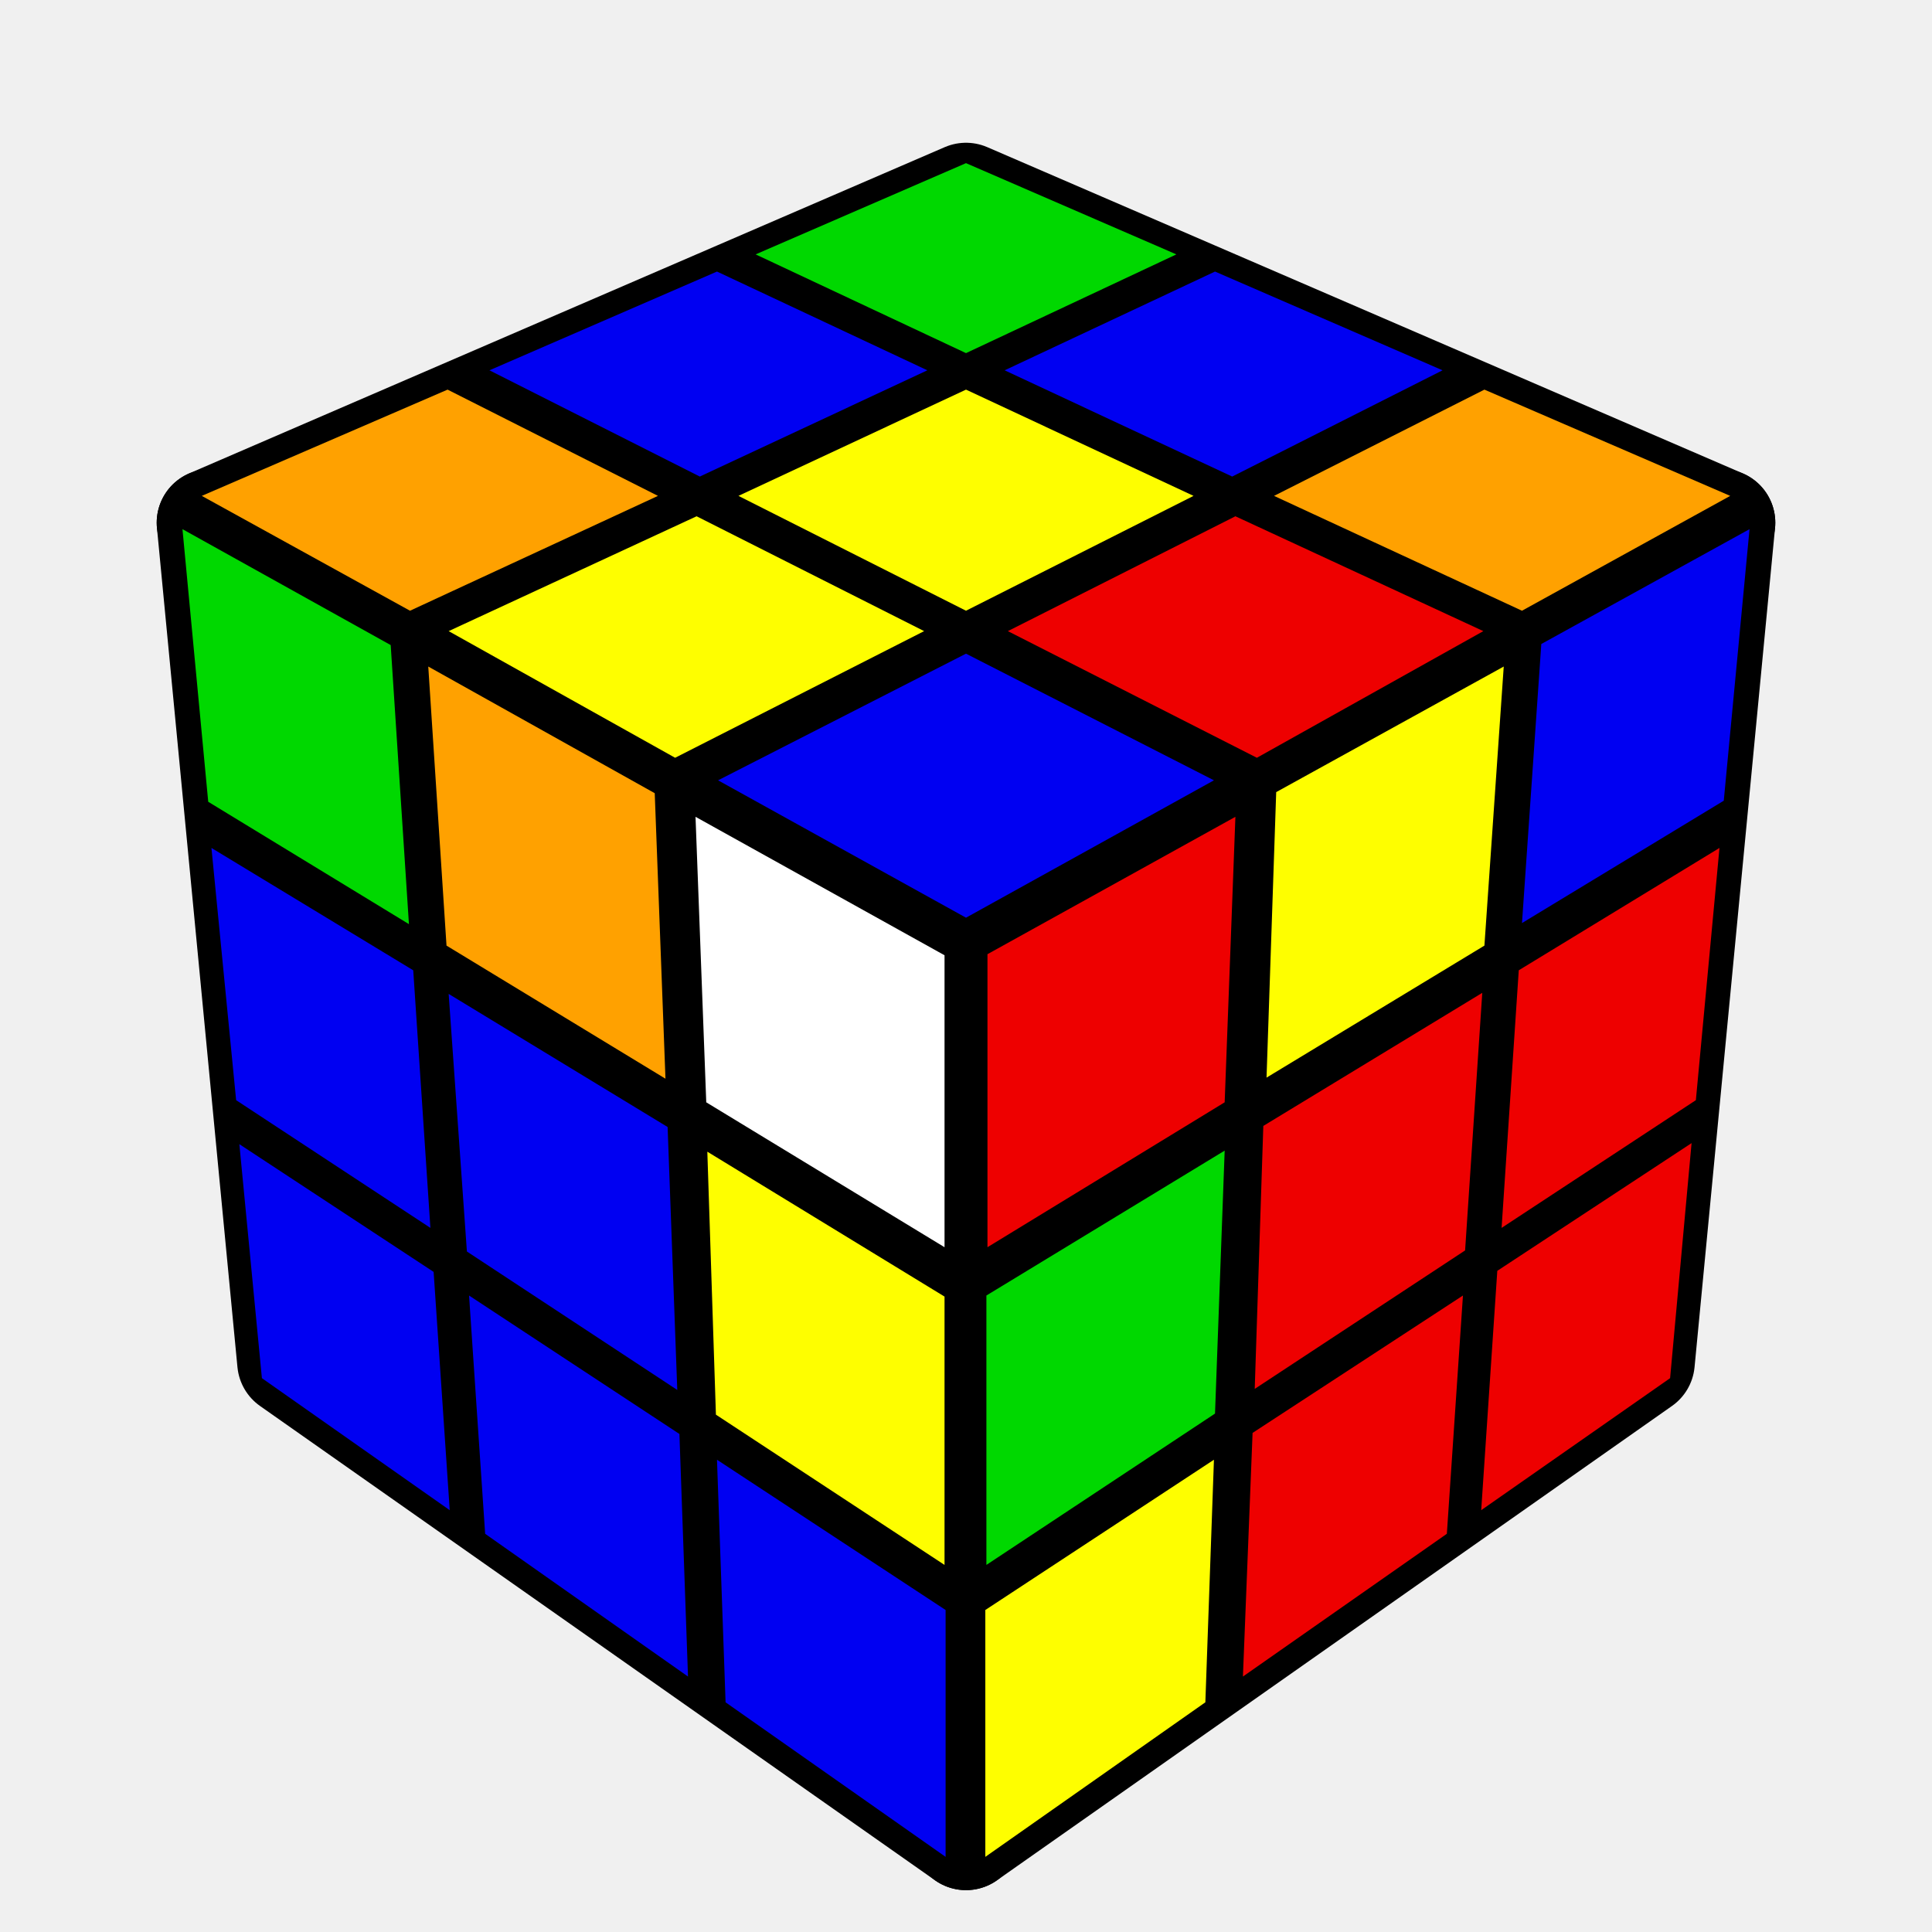
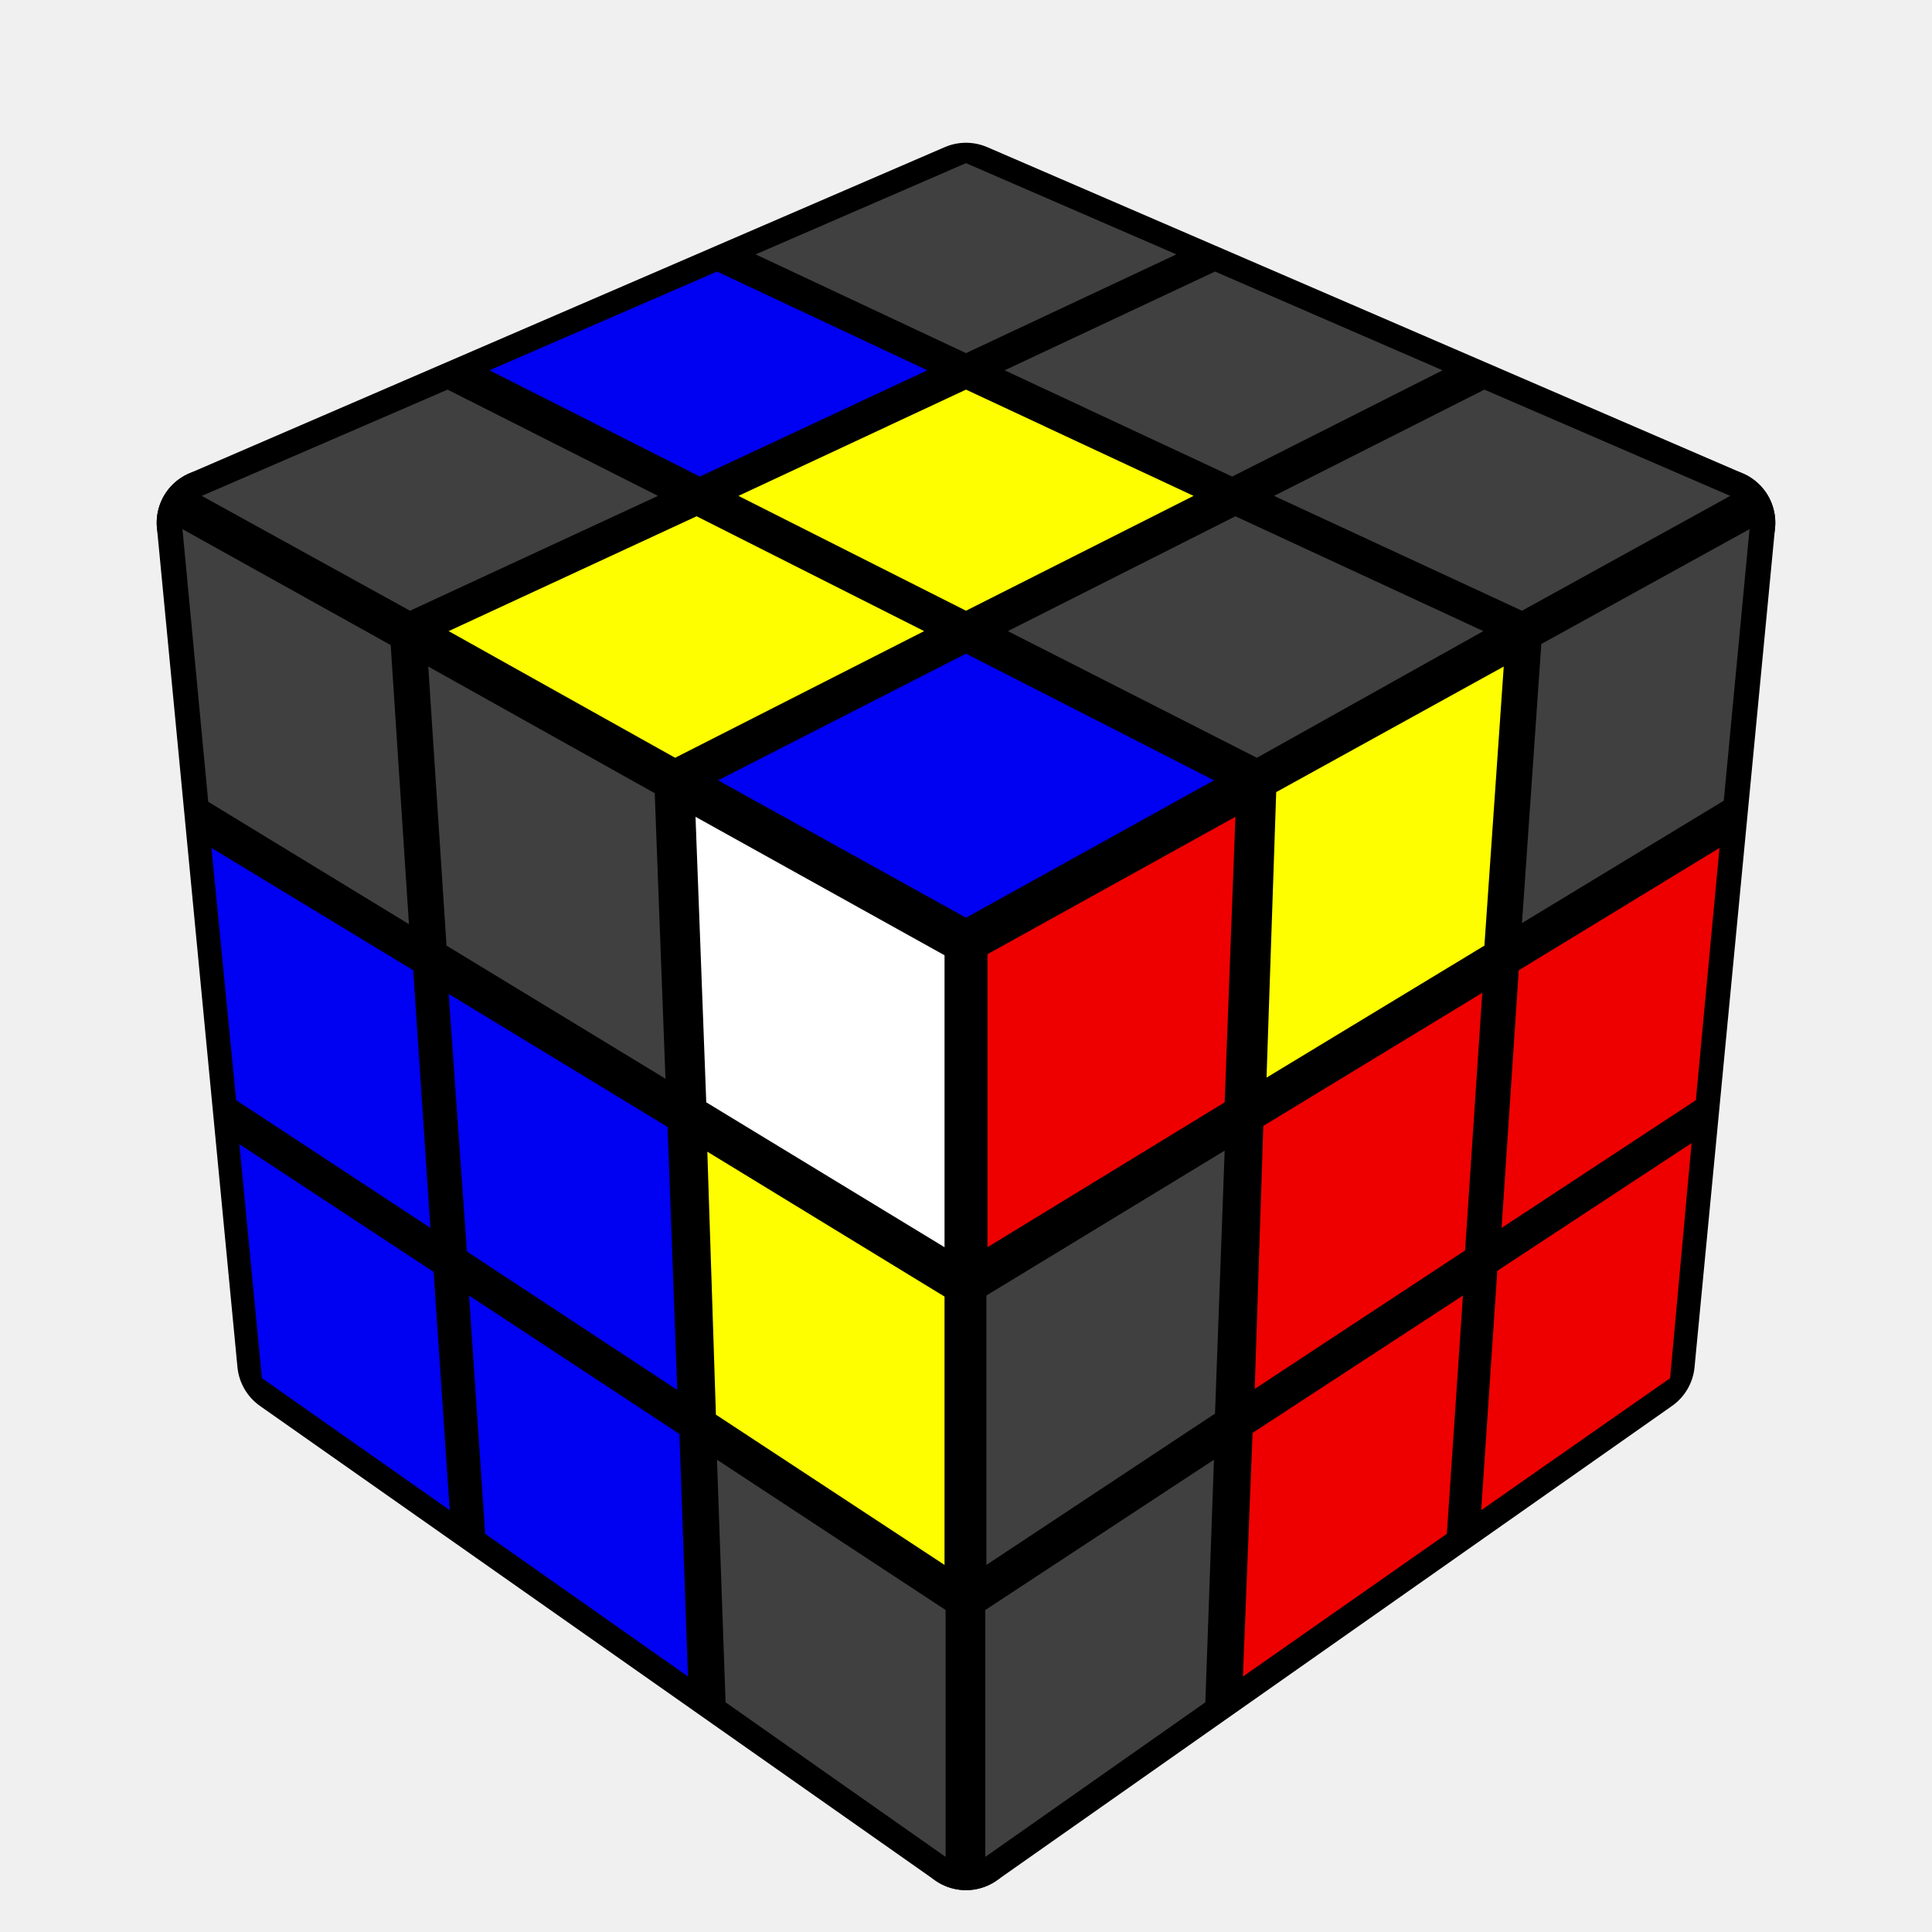
<svg xmlns="http://www.w3.org/2000/svg" version="1.1" width="220" height="220" viewBox="-0.9 -0.9 1.8 1.8">
  <g style="stroke-width:0.1;stroke-linejoin:round;opacity:1">
    <polygon fill="#000000" stroke="#000000" points="-4.9165444344952E-17,-0.717 0.704,-0.413 6.3108540577985E-17,-0.022 -0.704,-0.413" />
    <polygon fill="#000000" stroke="#000000" points="6.3108540577985E-17,-0.022 0.704,-0.413 0.629,0.369 5.5589468959362E-17,0.811" />
    <polygon fill="#000000" stroke="#000000" points="-0.704,-0.413 6.3108540577985E-17,-0.022 5.5589468959362E-17,0.811 -0.629,0.369" />
  </g>
  <g style="opacity:1;stroke-opacity:0.5;stroke-width:0;stroke-linejoin:round">
-     <polygon fill="#00D800" stroke="#000000" points="-4.9439549272153E-17,-0.748 0.196,-0.663 -1.6979580126642E-17,-0.571 -0.196,-0.663" />
-     <polygon fill="#0000F2" stroke="#000000" points="0.232,-0.647 0.444,-0.555 0.248,-0.456 0.036,-0.555" />
-     <polygon fill="#FFA100" stroke="#000000" points="0.483,-0.537 0.712,-0.438 0.518,-0.331 0.287,-0.438" />
+     <polygon fill="#404040" stroke="#000000" points="-4.9439549272153E-17,-0.748 0.196,-0.663 -1.6979580126642E-17,-0.571 -0.196,-0.663" />
+     <polygon fill="#404040" stroke="#000000" points="0.232,-0.647 0.444,-0.555 0.248,-0.456 0.036,-0.555" />
+     <polygon fill="#404040" stroke="#000000" points="0.483,-0.537 0.712,-0.438 0.518,-0.331 0.287,-0.438" />
    <polygon fill="#0000F2" stroke="#000000" points="-0.232,-0.647 -0.036,-0.555 -0.248,-0.456 -0.444,-0.555" />
    <polygon fill="#FEFE00" stroke="#000000" points="-1.1906711768916E-17,-0.537 0.212,-0.438 1.3125827139793E-17,-0.331 -0.212,-0.438" />
-     <polygon fill="#EE0000" stroke="#000000" points="0.251,-0.419 0.482,-0.312 0.271,-0.194 0.039,-0.312" />
-     <polygon fill="#FFA100" stroke="#000000" points="-0.483,-0.537 -0.287,-0.438 -0.518,-0.331 -0.712,-0.438" />
+     <polygon fill="#404040" stroke="#000000" points="0.251,-0.419 0.482,-0.312 0.271,-0.194 0.039,-0.312" />
+     <polygon fill="#404040" stroke="#000000" points="-0.483,-0.537 -0.287,-0.438 -0.518,-0.331 -0.712,-0.438" />
    <polygon fill="#FEFE00" stroke="#000000" points="-0.251,-0.419 -0.039,-0.312 -0.271,-0.194 -0.482,-0.312" />
    <polygon fill="#0000F2" stroke="#000000" points="1.9219742927126E-17,-0.291 0.231,-0.173 6.3251582941518E-17,-0.045 -0.231,-0.173" />
    <polygon fill="#EE0000" stroke="#000000" points="0.02,-0.011 0.251,-0.139 0.241,0.127 0.02,0.262" />
    <polygon fill="#FEFE00" stroke="#000000" points="0.289,-0.162 0.501,-0.279 0.483,-0.019 0.28,0.104" />
-     <polygon fill="#0000F2" stroke="#000000" points="0.536,-0.3 0.73,-0.407 0.706,-0.154 0.518,-0.04" />
-     <polygon fill="#00D800" stroke="#000000" points="0.019,0.307 0.241,0.172 0.232,0.417 0.019,0.558" />
+     <polygon fill="#404040" stroke="#000000" points="0.536,-0.3 0.73,-0.407 0.706,-0.154 0.518,-0.04" />
+     <polygon fill="#404040" stroke="#000000" points="0.019,0.307 0.241,0.172 0.232,0.417 0.019,0.558" />
    <polygon fill="#EE0000" stroke="#000000" points="0.277,0.149 0.481,0.025 0.465,0.265 0.269,0.394" />
    <polygon fill="#EE0000" stroke="#000000" points="0.515,0.004 0.702,-0.11 0.68,0.125 0.499,0.244" />
-     <polygon fill="#FEFE00" stroke="#000000" points="0.018,0.6 0.231,0.46 0.223,0.686 0.018,0.83" />
+     <polygon fill="#404040" stroke="#000000" points="0.018,0.6 0.231,0.46 0.223,0.686 0.018,0.83" />
    <polygon fill="#EE0000" stroke="#000000" points="0.267,0.435 0.463,0.307 0.448,0.529 0.258,0.662" />
    <polygon fill="#EE0000" stroke="#000000" points="0.495,0.284 0.676,0.165 0.656,0.384 0.48,0.507" />
-     <polygon fill="#00D800" stroke="#000000" points="-0.73,-0.407 -0.536,-0.299 -0.519,-0.039 -0.706,-0.153" />
-     <polygon fill="#FFA100" stroke="#000000" points="-0.501,-0.279 -0.29,-0.161 -0.28,0.105 -0.484,-0.019" />
+     <polygon fill="#404040" stroke="#000000" points="-0.73,-0.407 -0.536,-0.299 -0.519,-0.039 -0.706,-0.153" />
+     <polygon fill="#404040" stroke="#000000" points="-0.501,-0.279 -0.29,-0.161 -0.28,0.105 -0.484,-0.019" />
    <polygon fill="#FFFFFF" stroke="#000000" points="-0.252,-0.139 -0.02,-0.01 -0.02,0.262 -0.242,0.127" />
    <polygon fill="#0000F2" stroke="#000000" points="-0.703,-0.11 -0.515,0.004 -0.499,0.244 -0.68,0.125" />
    <polygon fill="#0000F2" stroke="#000000" points="-0.482,0.026 -0.278,0.15 -0.269,0.395 -0.465,0.266" />
    <polygon fill="#FEFE00" stroke="#000000" points="-0.241,0.173 -0.02,0.308 -0.02,0.558 -0.233,0.418" />
    <polygon fill="#0000F2" stroke="#000000" points="-0.677,0.166 -0.496,0.285 -0.481,0.507 -0.656,0.384" />
    <polygon fill="#0000F2" stroke="#000000" points="-0.463,0.307 -0.267,0.436 -0.259,0.662 -0.448,0.529" />
-     <polygon fill="#0000F2" stroke="#000000" points="-0.232,0.46 -0.019,0.6 -0.019,0.83 -0.224,0.686" />
+     <polygon fill="#404040" stroke="#000000" points="-0.232,0.46 -0.019,0.6 -0.019,0.83 -0.224,0.686" />
  </g>
</svg>
